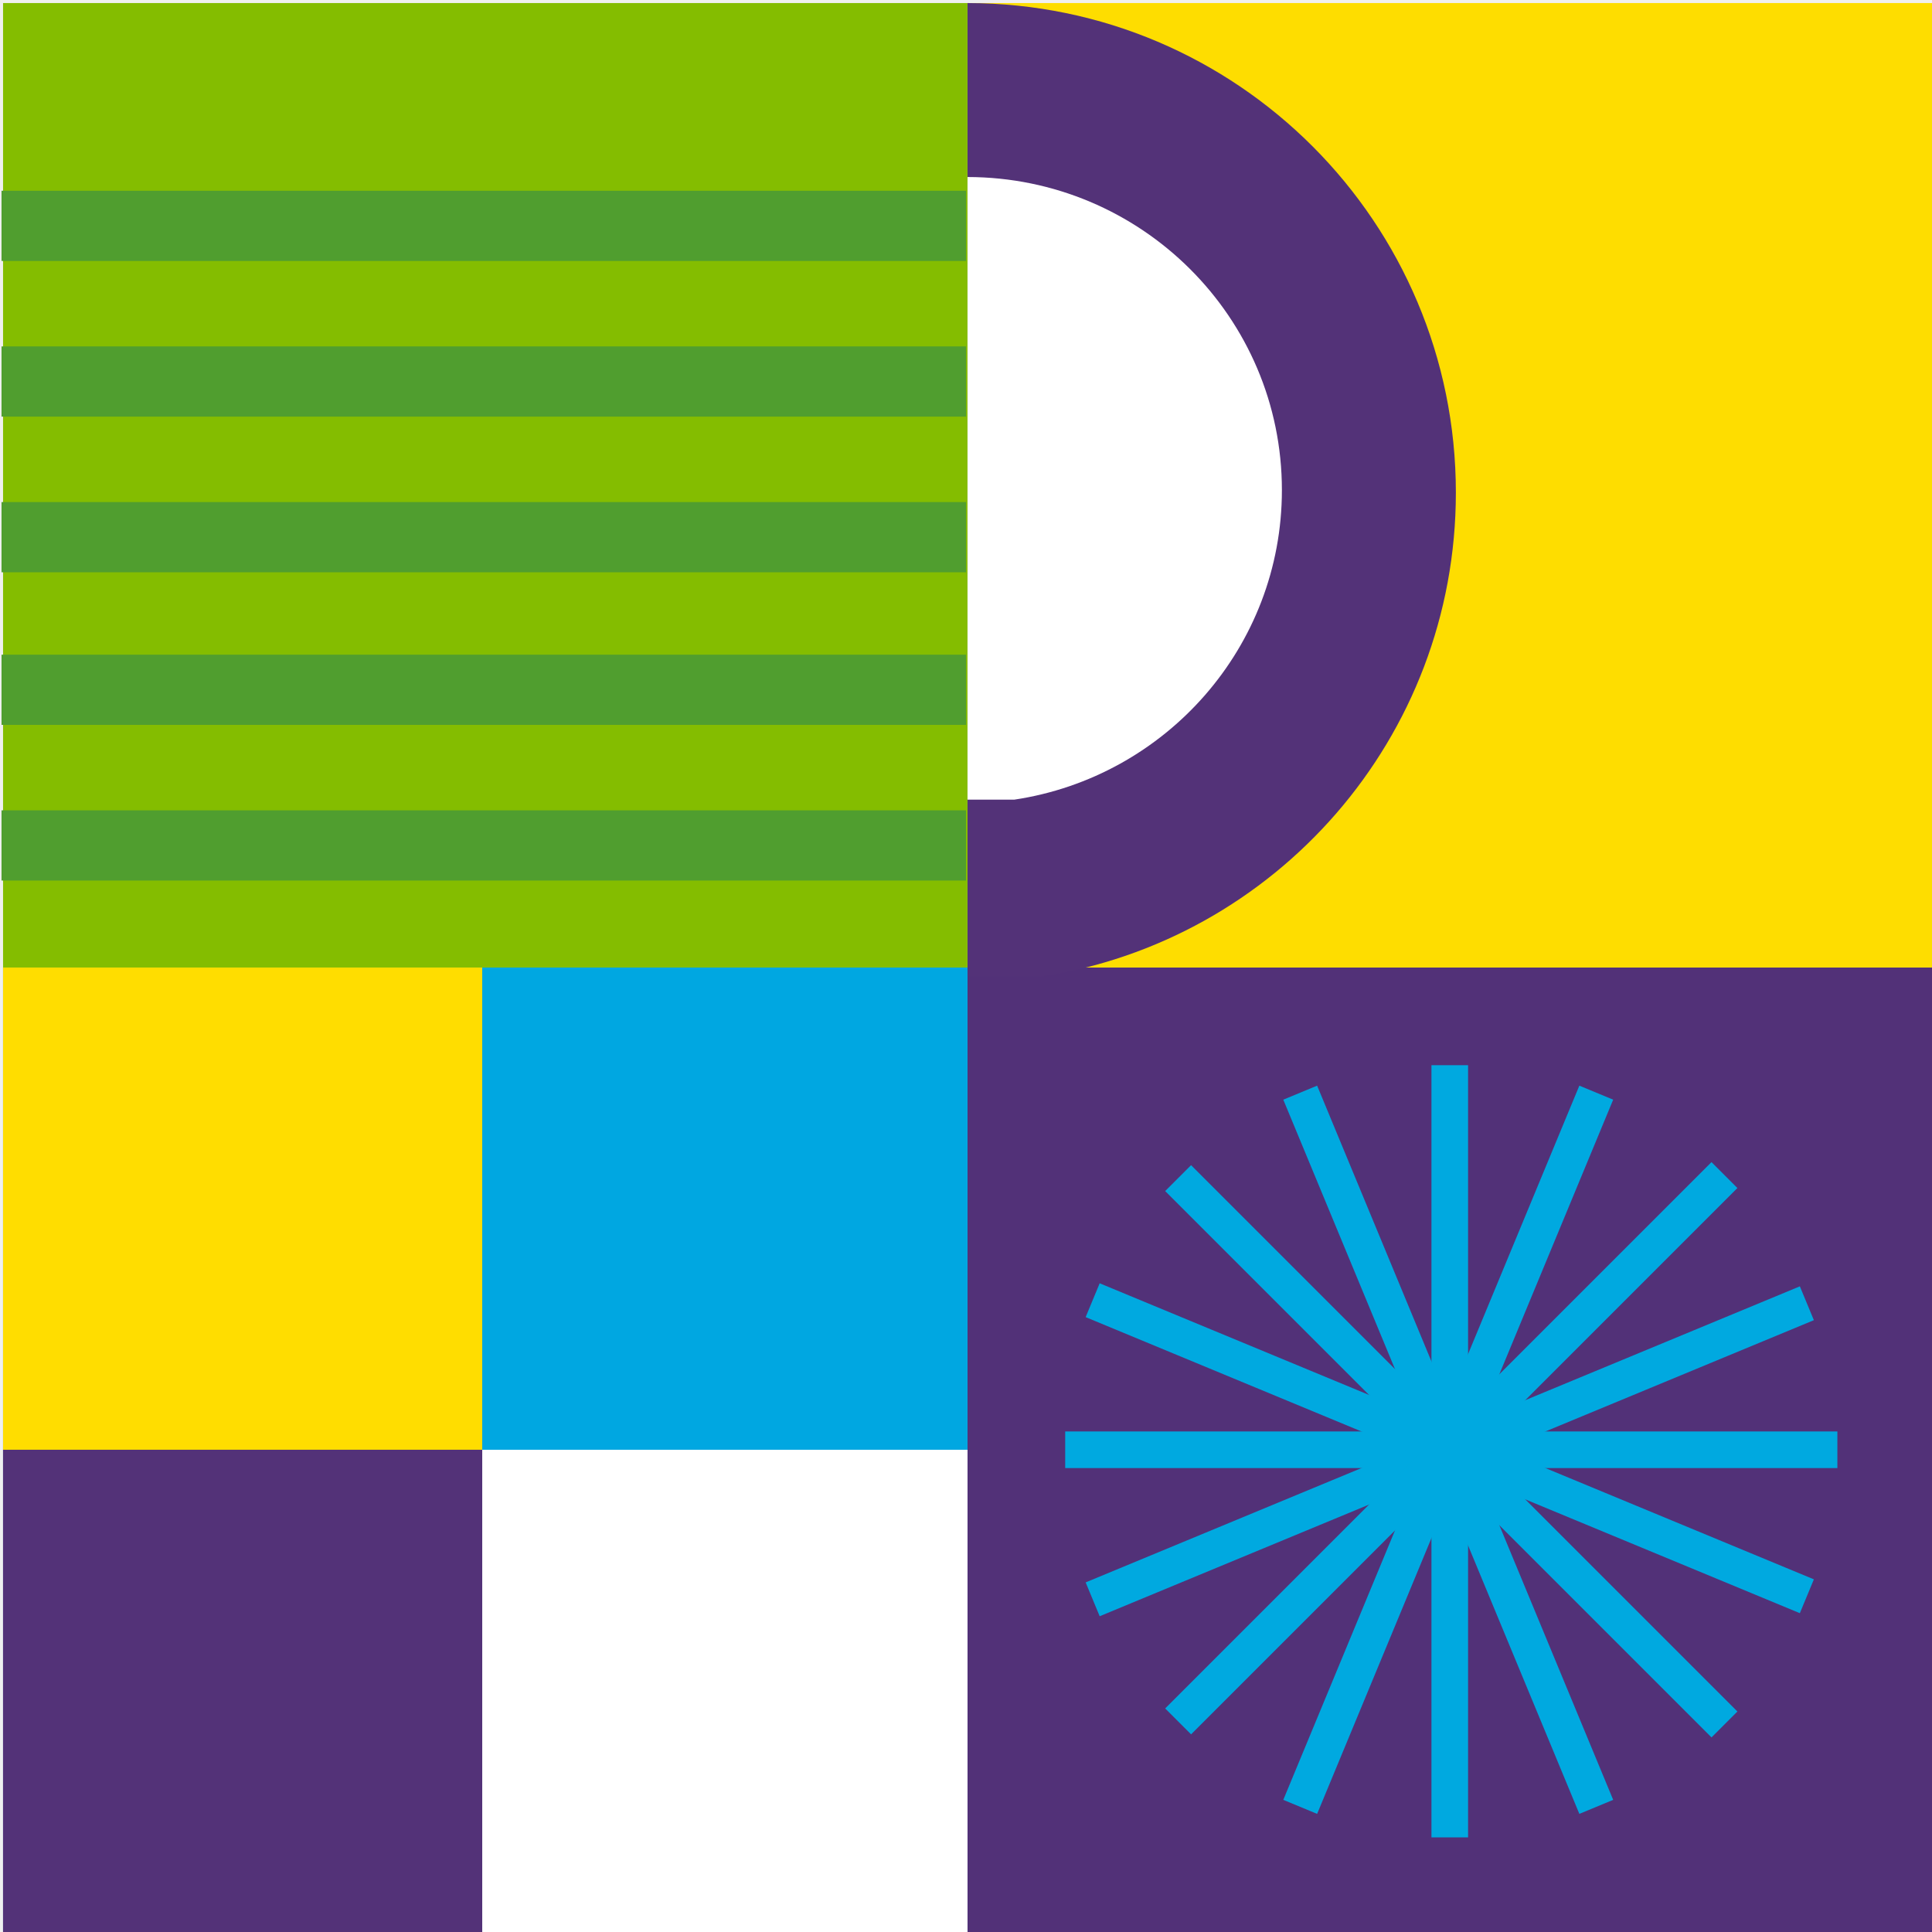
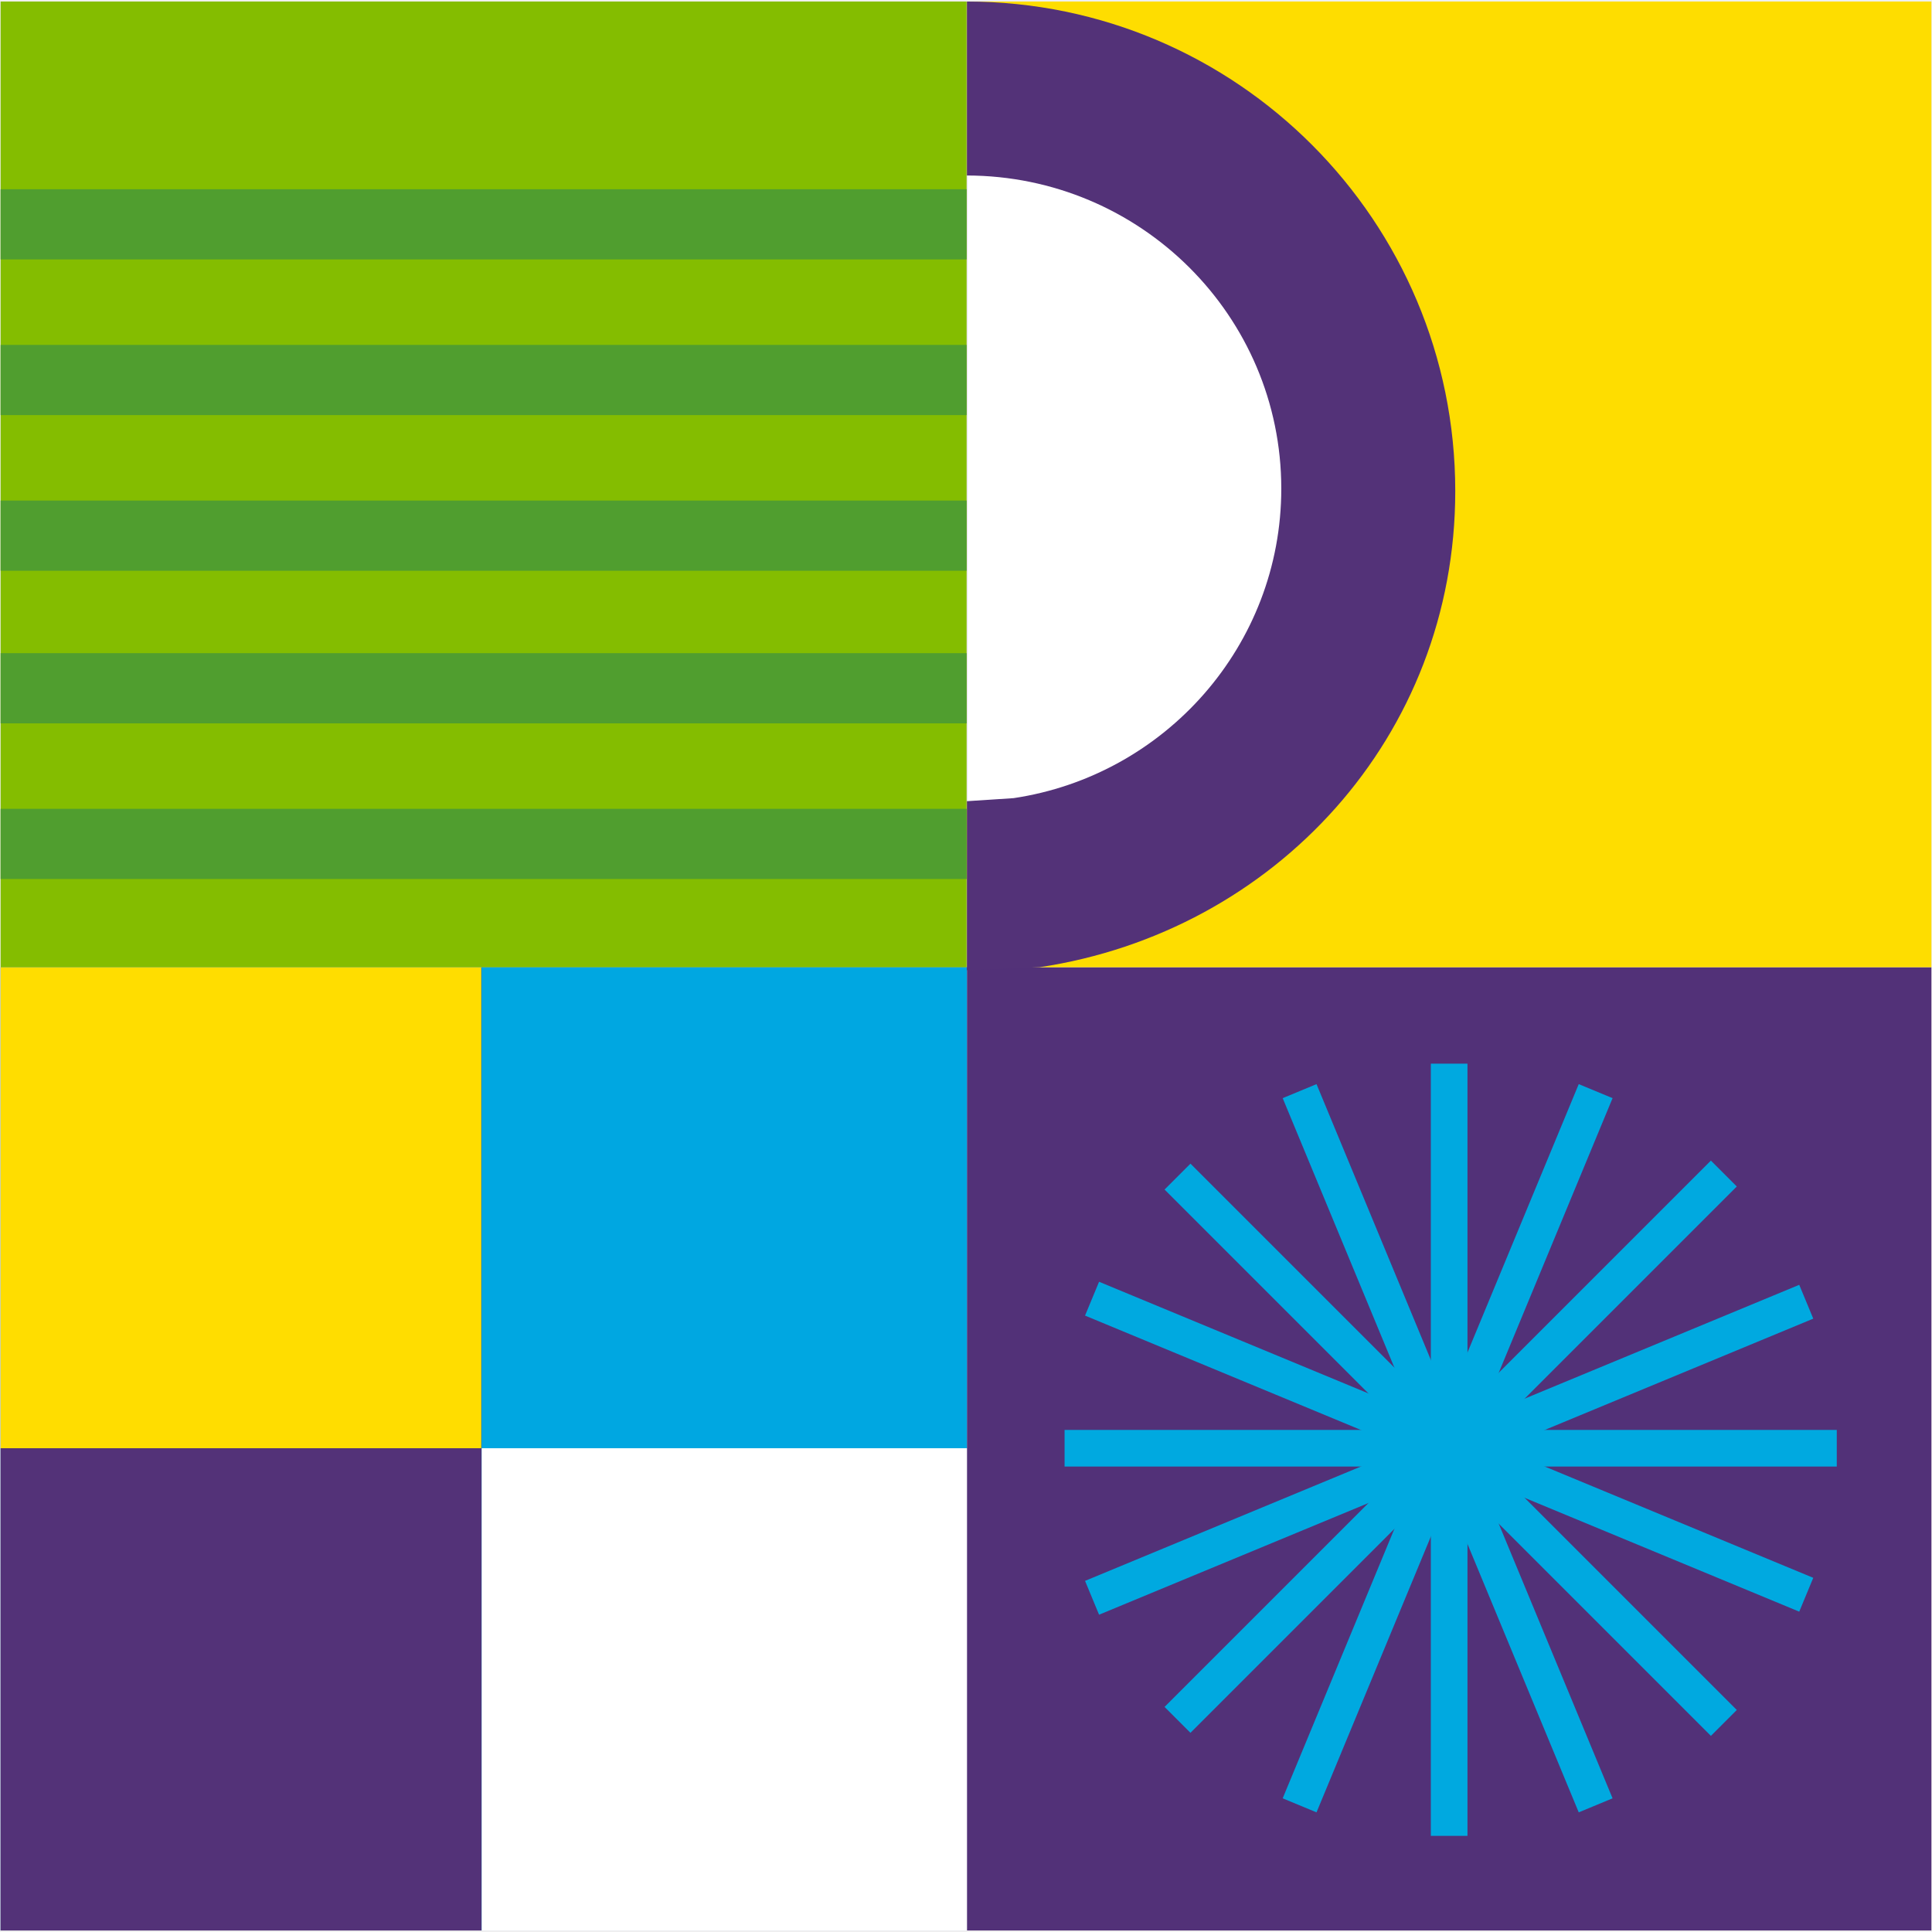
- <svg xmlns="http://www.w3.org/2000/svg" viewBox="0 0 633 633">
-   <g fill="none" fill-rule="evenodd">
-     <g transform="translate(317 317)">
-       <polygon fill="#523178" points="0 316 316 316 316 0 0 0" />
-       <line x1="158" x2="158" y1="32" y2="285" stroke="#00A9E0" stroke-width="12" />
-       <line x1="109" x2="206" y1="41" y2="275" stroke="#00A9E0" stroke-width="12" />
-       <line x1="69" x2="248" y1="69" y2="248" stroke="#00A9E0" stroke-width="12" />
-       <line x1="41" x2="275" y1="109" y2="206" stroke="#00A9E0" stroke-width="12" />
-       <line x1="32" x2="285" y1="158" y2="158" stroke="#00A9E0" stroke-width="12" />
-       <line x1="41" x2="275" y1="207" y2="110" stroke="#00A9E0" stroke-width="12" />
-       <line x1="69" x2="248" y1="247" y2="68" stroke="#00A9E0" stroke-width="12" />
-       <line x1="109" x2="206" y1="275" y2="41" stroke="#00A9E0" stroke-width="12" />
+ <svg xmlns="http://www.w3.org/2000/svg" version="1.1" id="Layer_1" x="0px" y="0px" viewBox="0 0 633 633" style="enable-background:new 0 0 633 633;" xml:space="preserve">
+   <style type="text/css">
+ 	.st0{fill-rule:evenodd;clip-rule:evenodd;fill:#523178;}
+ 	.st1{fill:none;stroke:#00A9E0;stroke-width:12;}
+ 	.st2{fill-rule:evenodd;clip-rule:evenodd;fill:#004C97;}
+ 	.st3{fill-rule:evenodd;clip-rule:evenodd;fill:#FFDD00;}
+ 	.st4{fill-rule:evenodd;clip-rule:evenodd;fill:#00A7E1;}
+ 	.st5{fill-rule:evenodd;clip-rule:evenodd;fill:#533278;}
+ 	.st6{fill-rule:evenodd;clip-rule:evenodd;fill:#FFFFFF;}
+ 	.st7{fill-rule:evenodd;clip-rule:evenodd;fill:#84BD00;}
+ 	.st8{fill-rule:evenodd;clip-rule:evenodd;fill:#509E2F;}
+ 	.st9{fill-rule:evenodd;clip-rule:evenodd;fill:#FEDD00;}
+ </style>
+   <g>
+     <path class="st0" d="M316.8,632.5h316V316.9h-316V632.5z" />
+     <g>
+       <path class="st1" d="M474.8,348.5v253" />
+       <path class="st1" d="M425.8,357.5l97,234" />
+       <path class="st1" d="M385.8,385.5l179,179" />
+       <path class="st1" d="M357.8,425.5l234,97" />
+       <path class="st1" d="M348.8,474.5h253" />
+       <path class="st1" d="M357.8,523.5l234-97" />
+       <path class="st1" d="M385.8,563.5l179-179" />
+       <path class="st1" d="M425.8,591.5l97-234" />
    </g>
-     <rect width="316" height="316" x="1" y="317" fill="#004C97" />
-     <polygon fill="#FD0" points="1 475 158 475 158 317 1 317" />
-     <polygon fill="#00A7E1" points="158 475 317 475 317 317 158 317" />
-     <polygon fill="#533278" points="1 633 158 633 158 475 1 475" />
-     <polygon fill="#FFF" points="158 633 317 633 317 475 158 475" />
-     <rect width="316" height="316" x="1" y="1" fill="#84BD00" />
-     <polygon fill="#509E2F" points="147 435 170 435 170 119 147 119" transform="rotate(90 158.5 277)" />
-     <polygon fill="#509E2F" points="147 283 170 283 170 -33 147 -33" transform="rotate(90 158.5 125)" />
-     <polygon fill="#509E2F" points="147 384 170 384 170 68 147 68" transform="rotate(90 158.5 226)" />
-     <polygon fill="#509E2F" points="147 334 170 334 170 18 147 18" transform="rotate(90 158.5 176)" />
-     <polygon fill="#509E2F" points="147 232 170 232 170 -84 147 -84" transform="rotate(90 158.5 74)" />
-     <rect width="316" height="316" x="317" y="1" fill="#FEDD00" />
-     <path fill="#533278" d="M317 320h23.765C417.872 308.422 477 241.829 477 161.396 477 72.871 405.38 1.103 317 1v319z" />
-     <path fill="#FFF" d="M317 262h15.301C381.936 254.594 420 212.008 420 160.574 420 103.96 373.898 58.062 317 58v204z" />
+     <path class="st2" d="M0.2,316.9h316.5v315.6H0.2V316.9z" />
+     <path class="st3" d="M0.2,474.5h157.5V316.9H0.2V474.5z" />
+     <path class="st4" d="M157.8,474.5h159V316.9h-159V474.5z" />
+     <path class="st5" d="M0.2,632.5h157.5v-158H0.2V632.5z" />
+     <path class="st6" d="M157.8,632.5h159v-158h-159V632.5z" />
+     <path class="st7" d="M0.2,0.5h316.5v316.4H0.2V0.5z" />
+     <g>
+       <path class="st8" d="M0.2,265v23h316.5v-23H0.2z" />
+       <path class="st8" d="M0.2,113v23h316.5v-23H0.2z" />
+       <path class="st8" d="M0.2,214v23h316.5v-23H0.2z" />
+       <path class="st8" d="M0.2,164v23h316.5v-23H0.2z" />
+       <path class="st8" d="M0.2,62v23h316.5V62H0.2z" />
+     </g>
+     <path class="st9" d="M316.8,0.5h316v316.4h-316V0.5z" />
+     <path class="st5" d="M316.8,317.9l23.8-1c77.1-11.6,136.2-75.6,136.2-156c0-88.5-71.6-160.3-160-160.4V317.9z" />
+     <path class="st6" d="M316.8,262.5l15.3-1c49.6-7.4,87.7-50,87.7-101.4c0-56.6-46.1-102.5-103-102.6V262.5z" />
  </g>
</svg>
